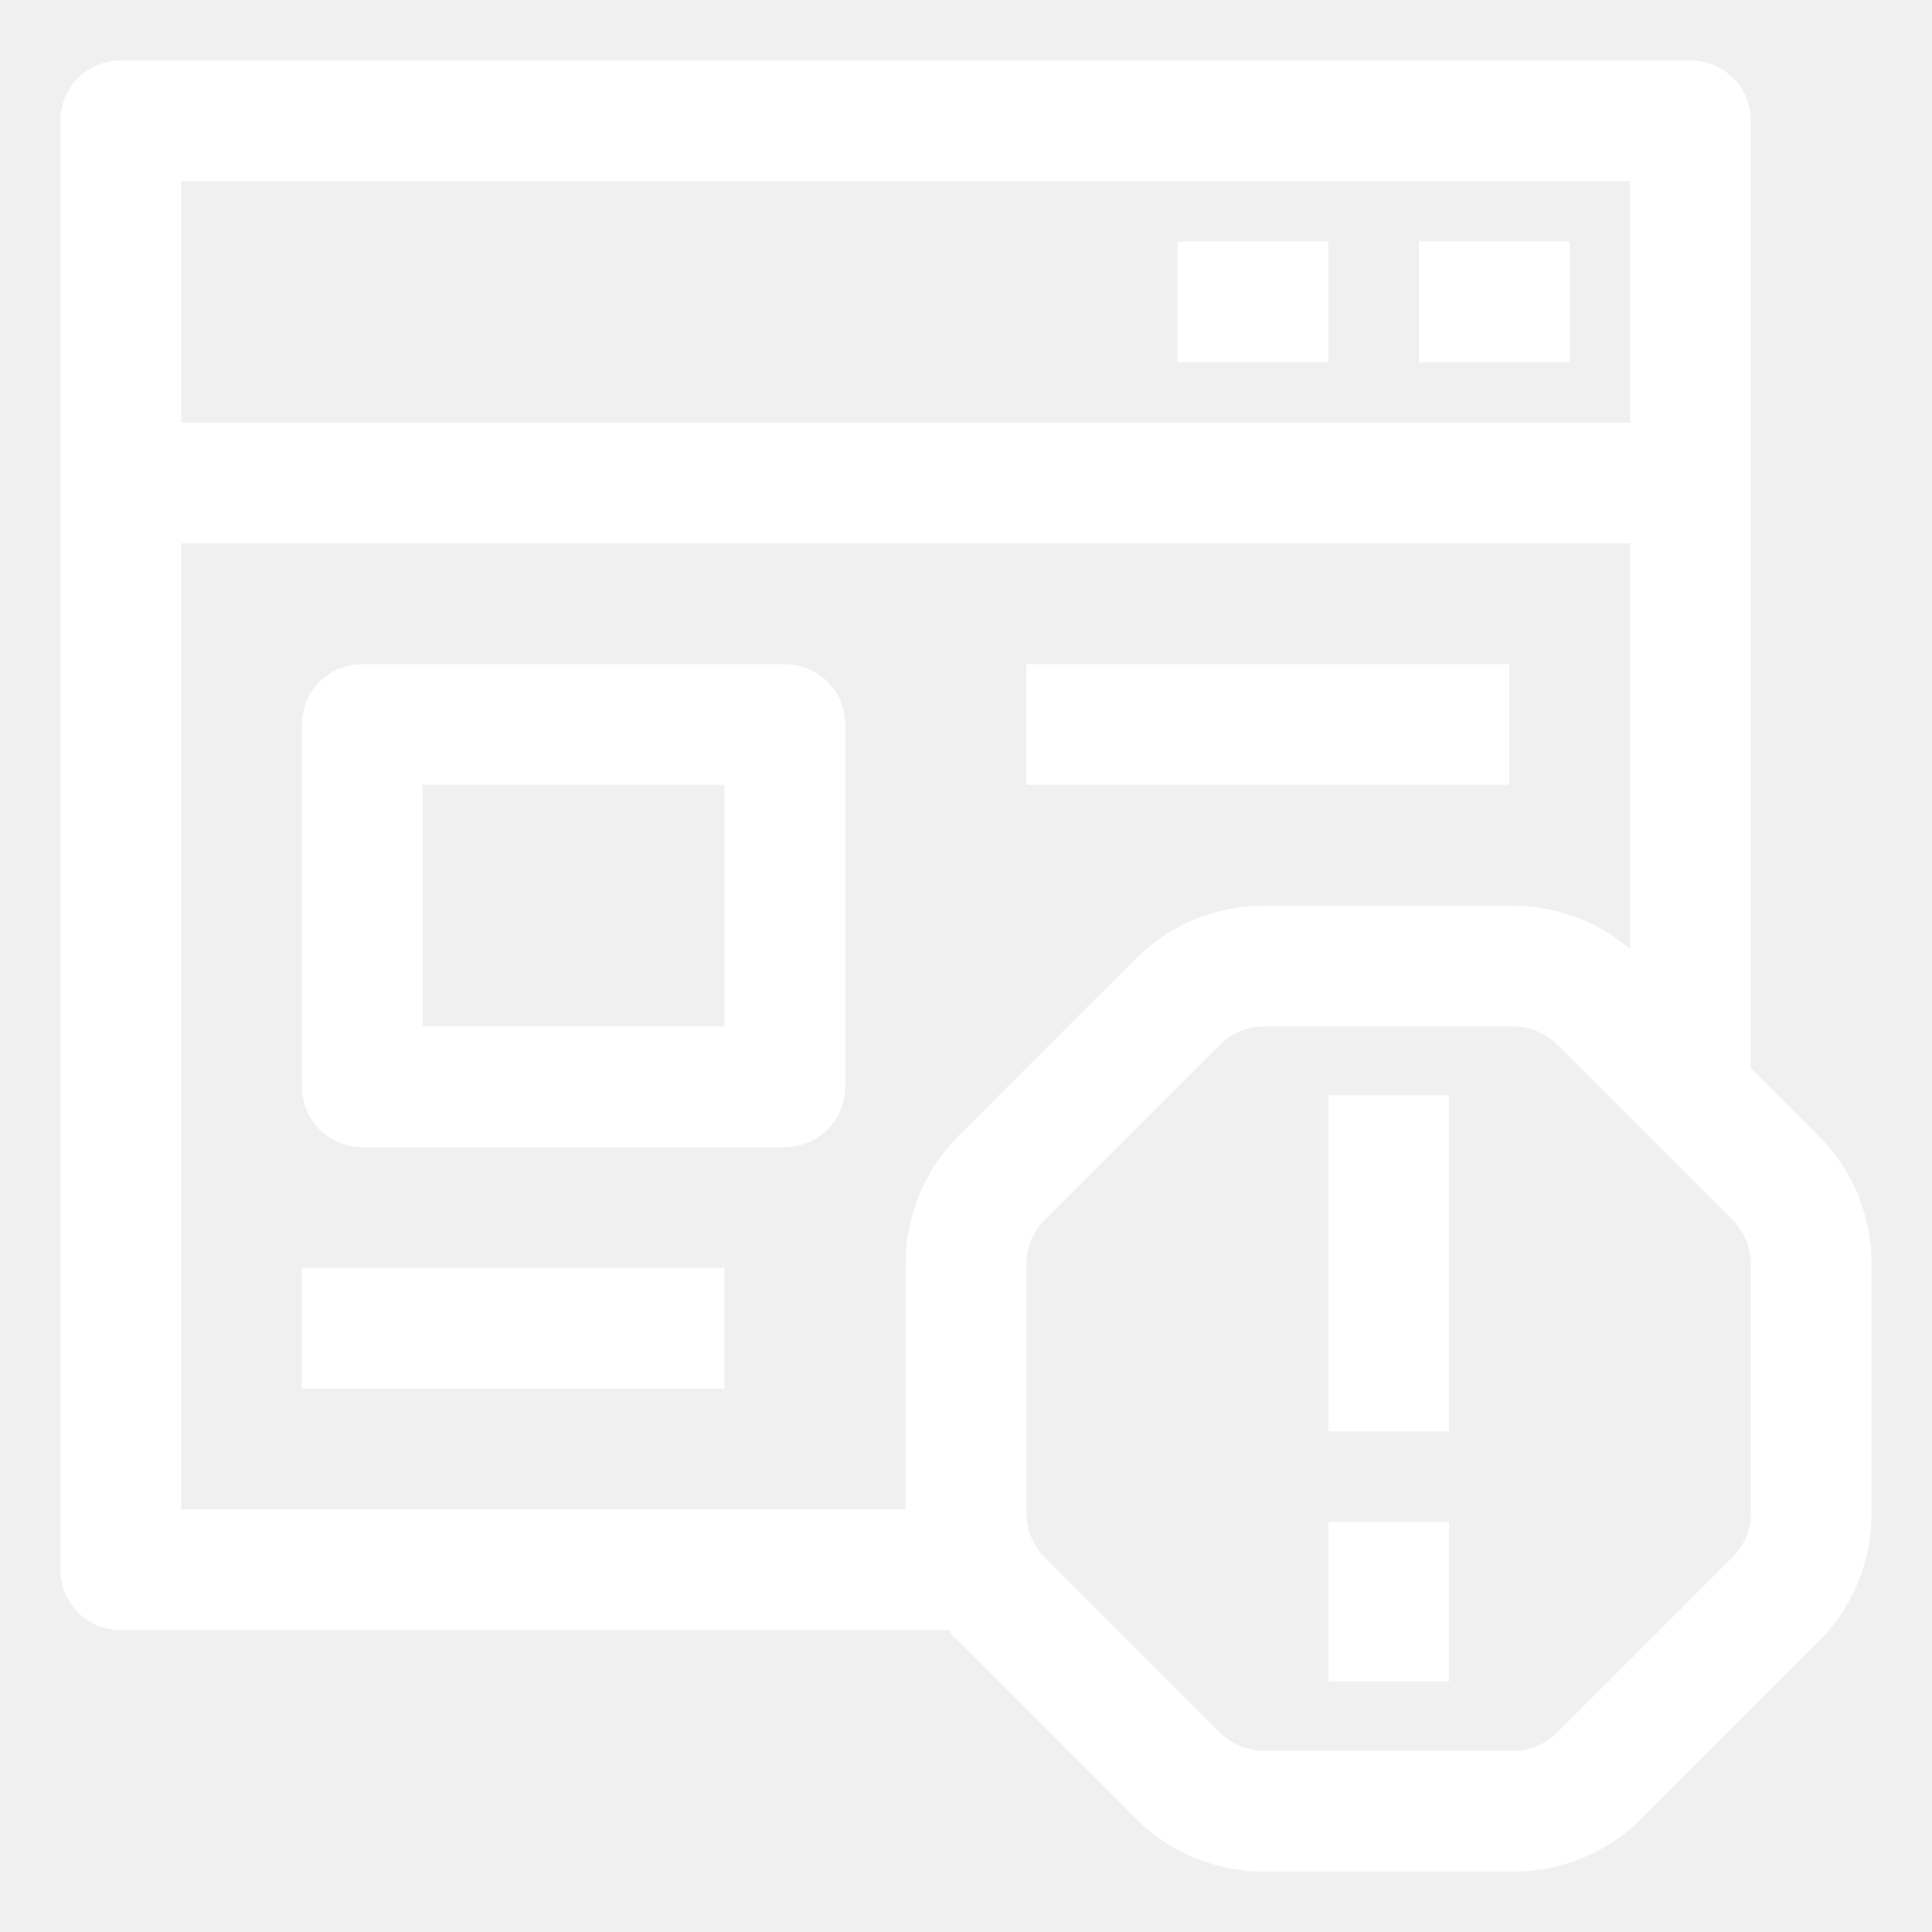
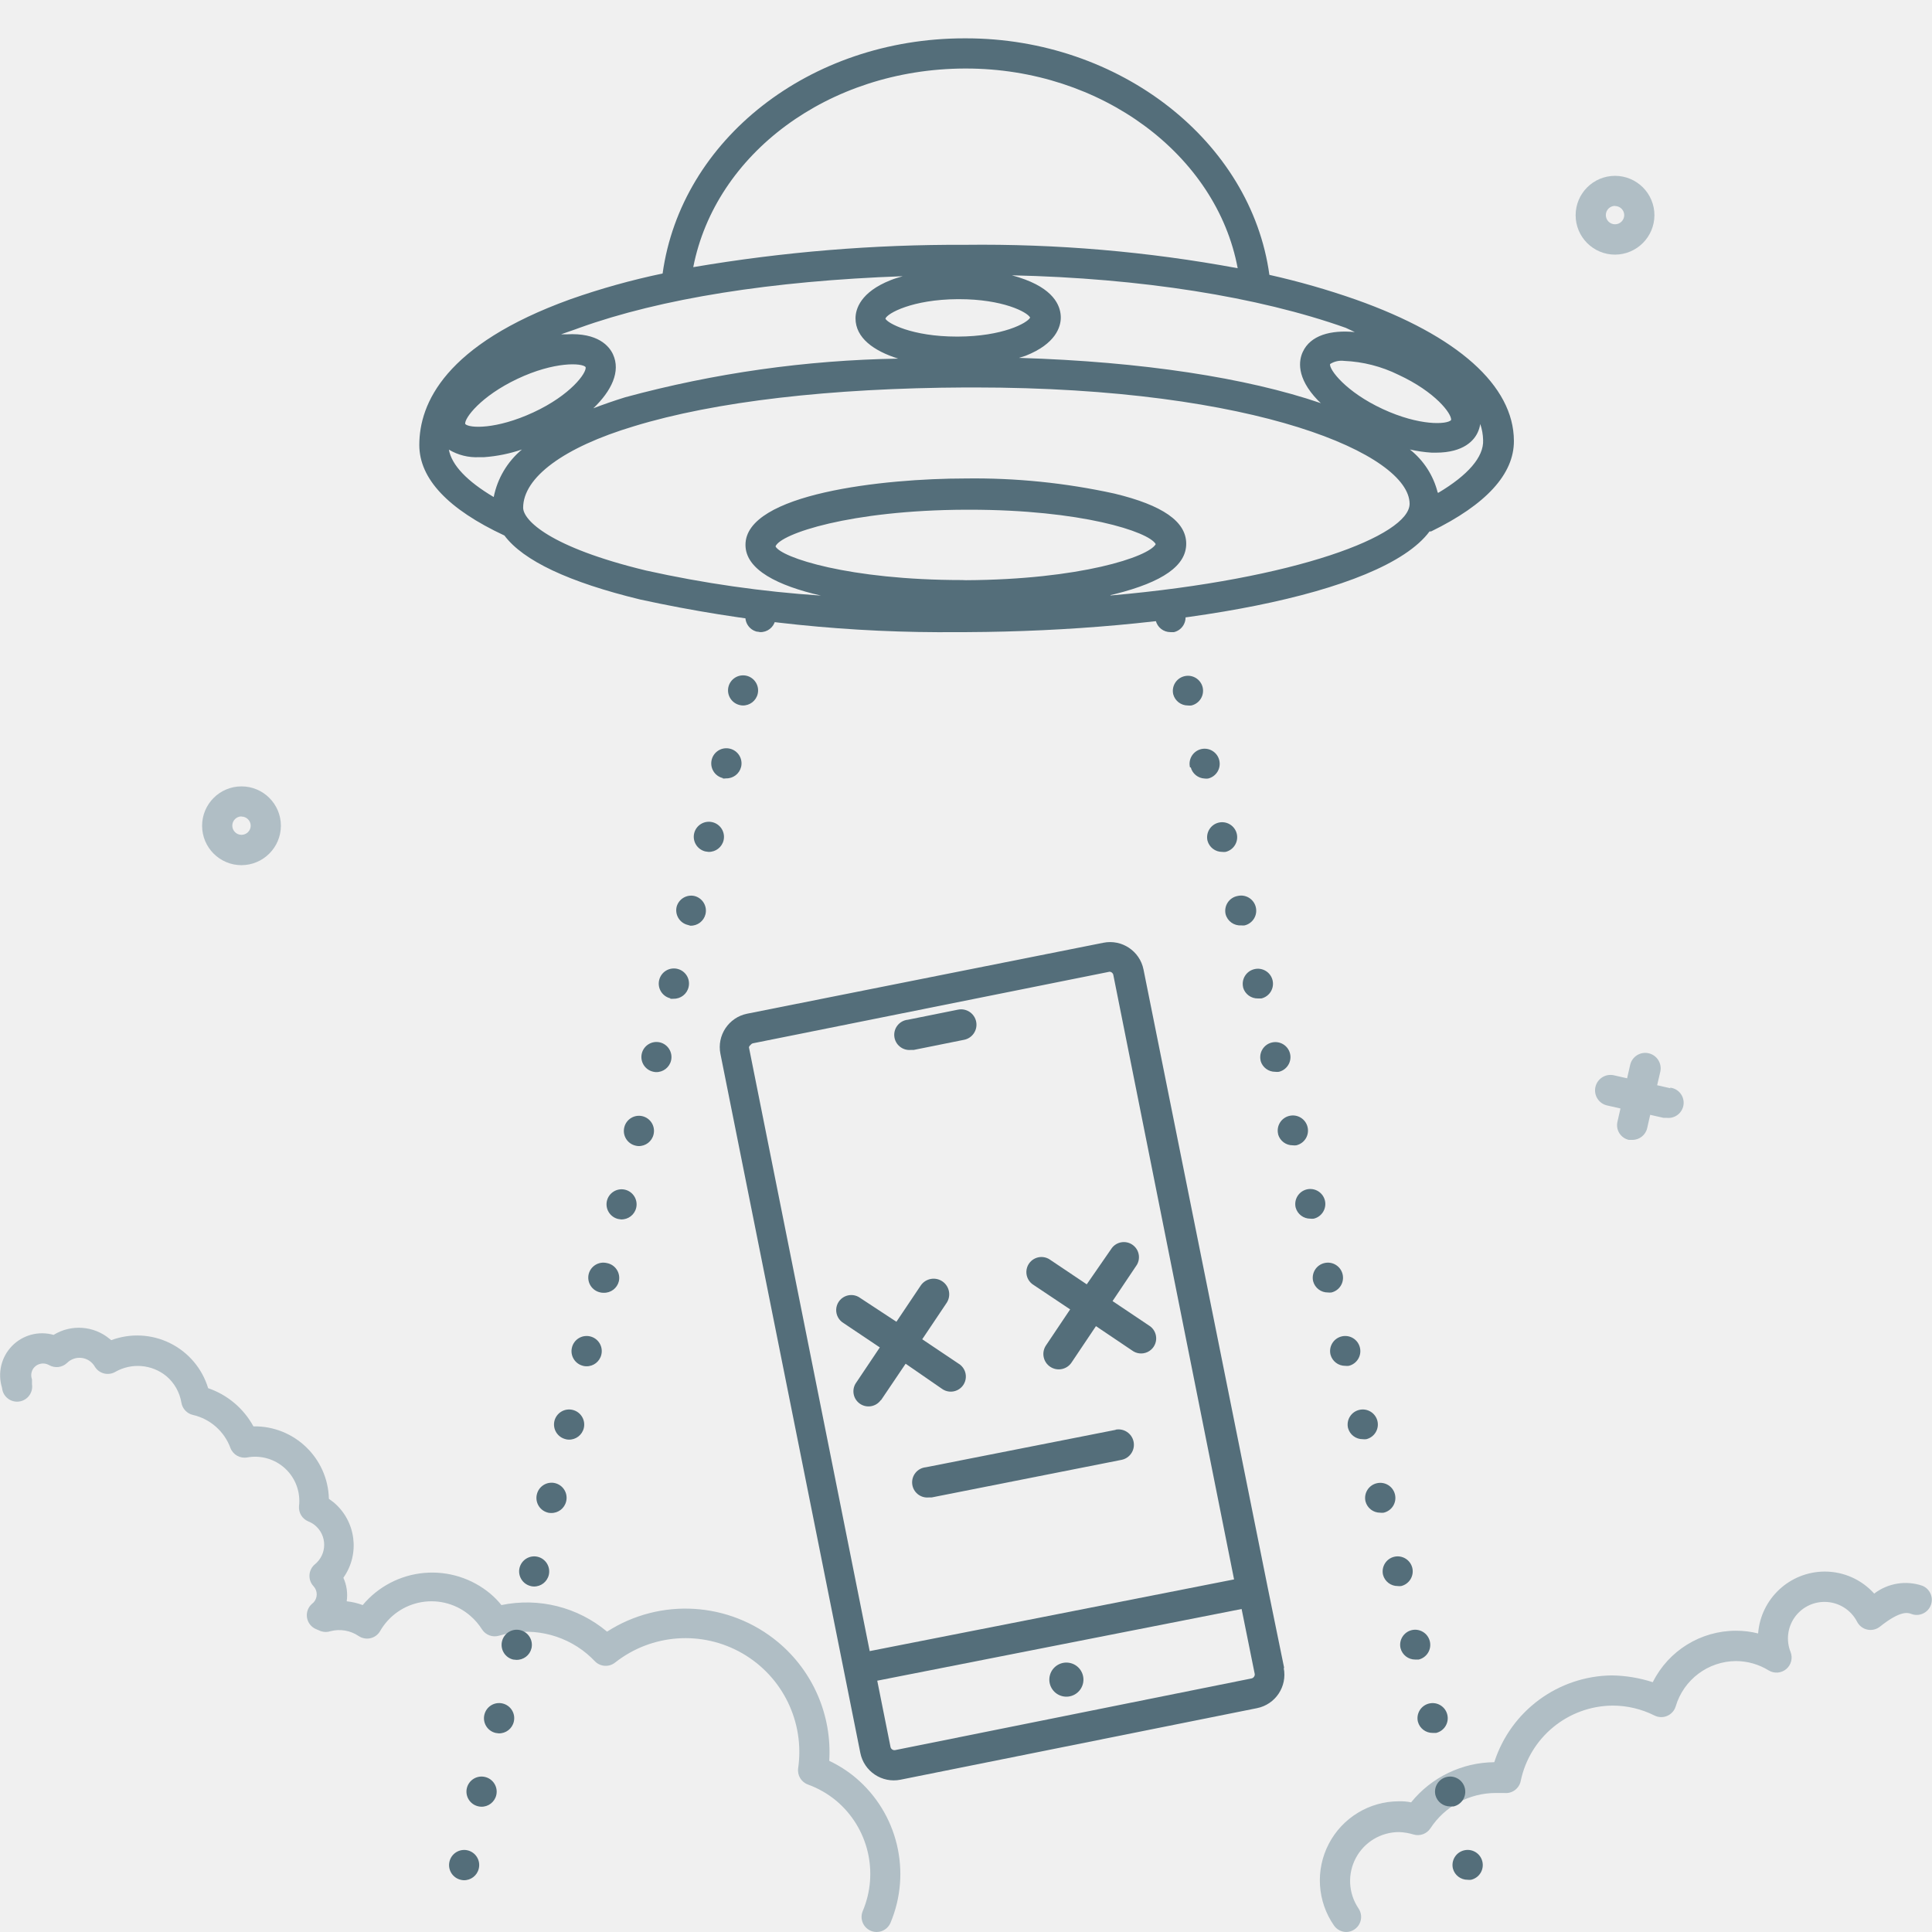
- <svg xmlns="http://www.w3.org/2000/svg" version="1.1" width="512" height="512" x="0" y="0" viewBox="0 0 32 32" style="enable-background:new 0 0 512 512" xml:space="preserve" class="">
-   <g>
-     <path d="M17 11h8v2h-8zM5 21h7v2H5zM13 11H6a1 1 0 0 0-1 1v6a1 1 0 0 0 1 1h7a1 1 0 0 0 1-1v-6a1 1 0 0 0-1-1zm-1 6H7v-4h5z" fill="#ffffff" opacity="1" data-original="#ffffff" class="" />
-     <path d="M30.12 18.81 29 17.69V2a1 1 0 0 0-1-1H2a1 1 0 0 0-1 1v24a1 1 0 0 0 1 1h13.72c0 .06.1.13.16.19l2.93 2.93a3 3 0 0 0 2.12.88h4.14a3 3 0 0 0 2.12-.88l2.93-2.93a3 3 0 0 0 .88-2.12v-4.14a3 3 0 0 0-.88-2.12zM27 3v4H3V3zM3 9h24v6.72a3 3 0 0 0-1.93-.72h-4.14a3 3 0 0 0-2.12.88l-2.93 2.93a3 3 0 0 0-.88 2.12V25H3zm26 16.07a1.05 1.05 0 0 1-.29.71l-2.93 2.93a1.05 1.05 0 0 1-.71.29h-4.14a1.05 1.05 0 0 1-.71-.29l-2.93-2.93a1.05 1.05 0 0 1-.29-.71v-4.14a1.05 1.05 0 0 1 .29-.71l2.93-2.93a1.05 1.05 0 0 1 .71-.29h4.14a1.05 1.05 0 0 1 .71.29l2.93 2.93a1.05 1.05 0 0 1 .29.71z" fill="#ffffff" opacity="1" data-original="#ffffff" class="" />
-     <path d="M22 18.14h2v5.57h-2zM22 25.21h2v2.64h-2zM23.5 4H26v2h-2.5zM19.5 4H22v2h-2.5z" fill="#ffffff" opacity="1" data-original="#ffffff" class="" />
+ <svg xmlns="http://www.w3.org/2000/svg" xml:space="preserve" width="512" height="512" viewBox="0 0 128 128">
+   <path fill="#b0bec5" d="M58.08 128a1 1 0 0 1-.92-1.39 6.33 6.33 0 0 0-1.75-7.3 6.3 6.3 0 0 0-1.88-1.08 1 1 0 0 1-.65-1.08 7.54 7.54 0 0 0-12.13-7 1 1 0 0 1-1.34-.09 7 7 0 0 0-.52-.49 6.28 6.28 0 0 0-5.83-1.2 1 1 0 0 1-1.12-.41 4 4 0 0 0-.76-.89 3.92 3.92 0 0 0-6 1 1 1 0 0 1-1.42.32 2.3 2.3 0 0 0-1.86-.32 1 1 0 0 1-.64 0l-.33-.14a1 1 0 0 1-.25-1.68l.1-.09a.79.79 0 0 0 0-1.06 1 1 0 0 1 .07-1.45 1.67 1.67 0 0 0 0-2.61 1.7 1.7 0 0 0-.44-.25 1 1 0 0 1-.6-1 2.93 2.93 0 0 0-3.44-3.23 1 1 0 0 1-1.1-.62 3.48 3.48 0 0 0-2.5-2.2 1 1 0 0 1-.75-.8 2.93 2.93 0 0 0-1-1.77 3 3 0 0 0-3.38-.28 1 1 0 0 1-1.36-.35 1.17 1.17 0 0 0-1.84-.24 1 1 0 0 1-1.19.14.8.8 0 0 0-1 .17.79.79 0 0 0-.13.78 1 1 0 0 1 0 .14 1.4 1.4 0 0 1 0 .18 1 1 0 0 1-1.93.49 1.3 1.3 0 0 1-.06-.27 2.78 2.78 0 0 1 3.42-3.49 3.19 3.19 0 0 1 3.72.27l.1.08a4.91 4.91 0 0 1 6.42 3.18 5.42 5.42 0 0 1 3 2.53 4.92 4.92 0 0 1 5 4.8l.31.23a3.72 3.72 0 0 1 .65 5 2.8 2.8 0 0 1 .22 1.56 4.3 4.3 0 0 1 1.06.25 6 6 0 0 1 8.46-.75 5.3 5.3 0 0 1 .73.75 8.28 8.28 0 0 1 7 1.76 9.59 9.59 0 0 1 11.32.69 9.48 9.48 0 0 1 3.4 7.87 8.2 8.2 0 0 1 1.75 1.12 8.35 8.35 0 0 1 2.3 9.63 1 1 0 0 1-.91.59m31.12 0a1 1 0 0 1-.82-.43 5.24 5.24 0 0 1 4.29-8.23 3.5 3.5 0 0 1 .82.07 7.17 7.17 0 0 1 5.51-2.66 8.28 8.28 0 0 1 7.8-5.75 9.2 9.2 0 0 1 2.7.45 6.16 6.16 0 0 1 5.51-3.41 5.9 5.9 0 0 1 1.47.18 4.44 4.44 0 0 1 4.42-4.1 4.4 4.4 0 0 1 3.27 1.46 3.43 3.43 0 0 1 3.19-.52 1 1 0 1 1-.75 1.86c-.28-.11-.8-.15-2.06.85a1 1 0 0 1-1.51-.32 2.43 2.43 0 0 0-2.15-1.32 2.42 2.42 0 0 0-2.26 3.32 1 1 0 0 1-1.45 1.22 4.15 4.15 0 0 0-2.16-.62 4.19 4.19 0 0 0-4 3 1 1 0 0 1-1.4.61 6.2 6.2 0 0 0-2.78-.66 6.27 6.27 0 0 0-6.09 5 1 1 0 0 1-1.09.79h-.58a5.17 5.17 0 0 0-4.31 2.34 1 1 0 0 1-1.12.41 3.8 3.8 0 0 0-.94-.16 3.24 3.24 0 0 0-2.71 5.05 1 1 0 0 1-.8 1.57" data-original="#b0bec5" />
+   <g fill="#546e7a">
+     <path d="M30.52 124.54a1 1 0 0 1-.74-1.21 1 1 0 0 1 1.2-.74 1 1 0 0 1 .74 1.21 1 1 0 0 1-1 .77 1 1 0 0 1-.2-.03m1.15-4.87a1 1 0 0 1-.74-1.2 1 1 0 0 1 1.21-.74 1 1 0 0 1 .74 1.2 1 1 0 0 1-1 .77 1 1 0 0 1-.21-.03m1.16-4.86a1 1 0 0 1-.74-1.2 1 1 0 0 1 1.21-.75 1 1 0 0 1 .74 1.21 1 1 0 0 1-1 .77zm1.17-4.86a1 1 0 0 1-.74-1.21 1 1 0 0 1 1.2-.74 1 1 0 0 1 .75 1.21 1 1 0 0 1-1 .76zm1.16-4.87a1 1 0 0 1-.74-1.2 1 1 0 0 1 1.2-.74 1 1 0 0 1 .74 1.2 1 1 0 0 1-1 .77 1 1 0 0 1-.21-.03zm1.16-4.86a1 1 0 0 1-.75-1.22 1 1 0 0 1 1.2-.74 1 1 0 0 1 .74 1.21 1 1 0 0 1-1 .77 1 1 0 0 1-.2-.02zm1.16-4.87a1 1 0 0 1-.75-1.2 1 1 0 0 1 1.21-.74 1 1 0 0 1 .74 1.2 1 1 0 0 1-1 .77 1 1 0 0 1-.21-.03zm1.15-4.86a1 1 0 0 1-.74-1.2 1 1 0 0 1 1.21-.75 1 1 0 0 1 .74 1.21 1 1 0 0 1-1 .77 1 1 0 0 1-.22-.03zm1.16-4.86a1 1 0 0 1-.79-1.21 1 1 0 0 1 1.2-.74 1 1 0 0 1 .8 1.21 1 1 0 0 1-1 .76 1 1 0 0 1-.22-.02zm1.16-4.87a1 1 0 0 1-.74-1.2 1 1 0 0 1 1.2-.74 1 1 0 0 1 .74 1.2 1 1 0 0 1-1 .77zm1.15-4.86a1 1 0 0 1-.74-1.21 1 1 0 0 1 1.2-.74 1 1 0 0 1 .74 1.21 1 1 0 0 1-1 .77 1 1 0 0 1-.2-.03m1.16-4.9a1 1 0 0 1-.74-1.2 1 1 0 0 1 1.2-.74 1 1 0 0 1 .74 1.2 1 1 0 0 1-1 .77 1 1 0 0 1-.2-.03m1.15-4.86a1 1 0 0 1-.74-1.2 1 1 0 0 1 1.21-.75 1 1 0 0 1 .74 1.21 1 1 0 0 1-1 .77 1 1 0 0 1-.21 0zm1.16-4.86a1 1 0 0 1-.74-1.21 1 1 0 0 1 1.17-.71 1 1 0 0 1 .74 1.21 1 1 0 0 1-1 .76zm1.16-4.87a1 1 0 0 1-.74-1.2 1 1 0 0 1 1.2-.74 1 1 0 0 1 .75 1.2 1 1 0 0 1-1 .77zm1.16-4.86a1 1 0 0 1-.74-1.21 1 1 0 0 1 1.2-.74 1 1 0 0 1 .75 1.21 1 1 0 0 1-1 .76 1 1 0 0 1-.21.01zM49 46.71a1 1 0 0 1-.74-1.2 1 1 0 0 1 1.2-.74 1 1 0 0 1 .74 1.2 1 1 0 0 1-1 .77 1 1 0 0 1-.2-.03m1.15-4.86a1 1 0 0 1-.74-1.2 1 1 0 0 1 1.21-.75 1 1 0 0 1 .74 1.21 1 1 0 0 1-1 .77 1 1 0 0 1-.16-.03zm46.11 81.95a1 1 0 0 1 .74-1.21 1 1 0 0 1 1.21.74 1 1 0 0 1-.75 1.21.9.9 0 0 1-.23 0 1 1 0 0 1-.97-.74m-1.16-4.87a1 1 0 0 1 .74-1.2 1 1 0 0 1 1.21.74 1 1 0 0 1-.74 1.21h-.23a1 1 0 0 1-.98-.75m-1.16-4.86a1 1 0 0 1 .75-1.21 1 1 0 0 1 1.2.75 1 1 0 0 1-.74 1.2h-.23a1 1 0 0 1-.98-.74m-1.15-4.87a1 1 0 0 1 .74-1.2 1 1 0 0 1 1.2.74 1 1 0 0 1-.74 1.21h-.23a1 1 0 0 1-.97-.75m-1.16-4.86a1 1 0 0 1 .74-1.2 1 1 0 0 1 1.2.74 1 1 0 0 1-.74 1.2.9.9 0 0 1-.23 0 1 1 0 0 1-.97-.74m-1.16-4.86a1 1 0 0 1 .74-1.21 1 1 0 0 1 1.21.74 1 1 0 0 1-.75 1.21.9.9 0 0 1-.23 0 1 1 0 0 1-.97-.74m-1.16-4.87a1 1 0 0 1 .74-1.2 1 1 0 0 1 1.21.74 1 1 0 0 1-.74 1.2 1 1 0 0 1-.24 0 1 1 0 0 1-.97-.74m-1.16-4.86a1 1 0 0 1 .74-1.21 1 1 0 0 1 1.21.75 1 1 0 0 1-.74 1.2 1 1 0 0 1-.24 0 1 1 0 0 1-.97-.74M87 84.89a1 1 0 0 1 .75-1.21 1 1 0 0 1 1.2.74 1 1 0 0 1-.74 1.21 1 1 0 0 1-.23 0 1 1 0 0 1-.98-.74M85.84 80a1 1 0 0 1 .74-1.2 1 1 0 0 1 1.2.74 1 1 0 0 1-.74 1.2 1 1 0 0 1-.23 0 1 1 0 0 1-.97-.74m-1.16-4.86a1 1 0 0 1 .74-1.21 1 1 0 0 1 1.21.74 1 1 0 0 1-.75 1.21.9.9 0 0 1-.23 0 1 1 0 0 1-.97-.72zm-1.16-4.87a1 1 0 0 1 .74-1.2 1 1 0 0 1 1.21.74 1 1 0 0 1-.74 1.2 1 1 0 0 1-.24 0 1 1 0 0 1-.97-.72zm-1.16-4.86a1 1 0 0 1 .74-1.2 1 1 0 0 1 1.21.73 1 1 0 0 1-.74 1.21h-.23a1 1 0 0 1-.98-.72zm-1.16-4.84a1 1 0 0 1 .8-1.21 1 1 0 0 1 1.2.74 1 1 0 0 1-.74 1.21 1 1 0 0 1-.23 0 1 1 0 0 1-1.03-.74M80 55.7a1 1 0 0 1 .74-1.2 1 1 0 0 1 1.2.74 1 1 0 0 1-.74 1.2 1 1 0 0 1-.23 0 1 1 0 0 1-.97-.74m-1.16-4.86a1 1 0 0 1 .74-1.21 1 1 0 0 1 1.2.74 1 1 0 0 1-.74 1.21.9.9 0 0 1-.23 0 1 1 0 0 1-.92-.74zM77.73 46a1 1 0 0 1 .74-1.2 1 1 0 0 1 1.21.74 1 1 0 0 1-.75 1.2.9.9 0 0 1-.23 0 1 1 0 0 1-.97-.74m-1.16-4.86a1 1 0 0 1 .74-1.21 1 1 0 0 1 1.21.75 1 1 0 0 1-.74 1.2h-.23a1 1 0 0 1-.98-.77zm8.51 69.37L84 105.23l-8.24-41a2.26 2.26 0 0 0-2.66-1.77l-23.6 4.7a2.26 2.26 0 0 0-1.77 2.66L57 116.14a2.26 2.26 0 0 0 2.66 1.77l23.62-4.74a2.26 2.26 0 0 0 1.77-2.66zM49.73 69.23a.26.26 0 0 1 .16-.11l23.62-4.74a.26.26 0 0 1 .25.21l8 40.05-24.14 4.75-8-40a.25.25 0 0 1 .11-.16m33.35 41.86a.26.26 0 0 1-.16.11l-23.62 4.75a.27.27 0 0 1-.3-.2l-.88-4.4 24.14-4.75.87 4.31a.25.25 0 0 1-.05.18" data-original="#546e7a" />
+     <path d="M70.95 110.19a1.13 1.13 0 1 0 .79 1.39 1.13 1.13 0 0 0-.79-1.39M60.34 69.56h.2l3.33-.67a1 1 0 1 0-.39-2l-3.33.67a1 1 0 0 0 .2 2zm-1.96 23.19 1.62-2.4L62.39 92a1 1 0 1 0 1.11-1.66l-2.4-1.61 1.61-2.4A1 1 0 0 0 61 85.17l-1.61 2.4L57 86a1 1 0 1 0-1.11 1.66l2.4 1.61-1.61 2.4a1 1 0 0 0 1.66 1.11zm12.52-6-1.61 2.4A1 1 0 0 0 71 90.26l1.61-2.4L75 89.47a1 1 0 1 0 1.11-1.66l-2.4-1.61 1.61-2.4a1 1 0 0 0-1.66-1.11L72 85.09l-2.4-1.61a1 1 0 1 0-1.11 1.66zm3.02 7.98-12.58 2.48a1 1 0 0 0 .19 2h.19l12.58-2.49a1 1 0 1 0-.39-2z" data-original="#546e7a" />
  </g>
+   <path fill="#b0bec5" d="m110.67 72.1-.88-.2.21-.9a1 1 0 0 0-2-.44l-.2.88-.88-.2a1 1 0 1 0-.44 2l.88.2-.2.88a1 1 0 0 0 .75 1.2h.22a1 1 0 0 0 1-.78l.2-.88.88.2h.22a1 1 0 0 0 .22-2zM107 16.87a2.61 2.61 0 1 1 2.61-2.61 2.62 2.62 0 0 1-2.61 2.61m0-3.23a.61.61 0 1 0 .61.61.61.61 0 0 0-.61-.6zM16 57.32a2.61 2.61 0 1 1 2.61-2.61A2.62 2.62 0 0 1 16 57.32m0-3.23a.61.61 0 1 0 .61.61.61.61 0 0 0-.61-.6z" data-original="#b0bec5" />
+   <path fill="#546e7a" d="M89.83 19.85a51 51 0 0 0-5.73-1.64C82.89 9.37 74.2 2.54 64 2.54h-.1c-10.26 0-18.77 6.71-20 15.58a48 48 0 0 0-6.12 1.71c-8.3 3-10 6.9-10 9.65 0 2.24 1.91 4.26 5.64 6 1.25 1.67 4.26 3.09 9 4.24a94.3 94.3 0 0 0 21.08 2.16h.56c13.38-.06 27.48-2.4 30.65-6.67h.1c3.65-1.78 5.5-3.8 5.49-6-.01-3.66-3.73-6.97-10.47-9.36m-1.71 4.27a1.4 1.4 0 0 1 .93-.21 9 9 0 0 1 3.6.92c2.44 1.13 3.54 2.58 3.49 3-.27.3-2.09.4-4.53-.73s-3.56-2.62-3.49-2.98M89.76 22c-1.6-.15-2.94.21-3.45 1.32-.25.54-.46 1.68 1 3.2l.2.19c-4.92-1.68-11.84-2.75-20-3l.44-.14c2-.79 2.33-1.92 2.33-2.53s-.28-1.74-2.36-2.52a9 9 0 0 0-.88-.28c8.54.19 16.32 1.42 22.12 3.48zm-26.23-2.18c2.9 0 4.53.85 4.72 1.22-.19.37-1.84 1.25-4.78 1.26h-.07c-3 0-4.62-.9-4.74-1.19.12-.35 1.78-1.27 4.79-1.29zm.36-15.28H64c8.95 0 16.6 5.71 18 13.23a93 93 0 0 0-18.07-1.55 104.3 104.3 0 0 0-18 1.48C47.4 10.17 54.9 4.58 63.89 4.54m-25.5 17.18c5.39-1.94 12.74-3.11 21.42-3.42-.28.08-.55.16-.8.26-2 .79-2.33 1.92-2.33 2.53 0 1.29 1.2 2.16 2.83 2.67a73.7 73.7 0 0 0-18.09 2.56c-.77.24-1.46.48-2.11.73 1.2-1.15 1.83-2.44 1.3-3.58-.25-.54-1-1.44-3.07-1.32h-.37c.4-.15.83-.28 1.22-.43m-4.11 3.38c2.45-1.16 4.29-1.06 4.52-.78.08.38-1 1.86-3.46 3s-4.25 1.06-4.52.77c-.06-.38 1.03-1.84 3.46-2.99m-4.54 4.69a3.55 3.55 0 0 0 2 .5h.32a10 10 0 0 0 2.52-.51 5.5 5.5 0 0 0-1.87 3.15c-1.76-1.04-2.79-2.12-2.97-3.14m34 8.64c-7.51 0-12-1.5-12.36-2.23.32-.83 4.93-2.4 12.6-2.43h.25c7.39 0 11.88 1.45 12.34 2.28-.45.84-5 2.35-12.58 2.39zm9.82 1 .3-.07c3.19-.8 4.74-1.89 4.73-3.35s-1.56-2.54-4.76-3.31a43.3 43.3 0 0 0-9.86-1c-5.42 0-14.59 1-14.58 4.4 0 1.66 2.17 2.71 5 3.36a77 77 0 0 1-11.58-1.66c-6.42-1.55-8.14-3.34-8.15-4.16 0-2 2.67-4 7.34-5.4 5.36-1.64 13-2.53 22-2.57h.54c18.8 0 28.84 4.46 28.85 7.71-.01 2.09-7.47 4.99-19.79 6.07zm21.69-6.8a5.27 5.27 0 0 0-1.84-2.85 9 9 0 0 0 1.45.21h.27c1.87 0 2.55-.84 2.78-1.36a2 2 0 0 0 .16-.54 3.5 3.5 0 0 1 .19 1.07c.05 1.12-1.02 2.33-2.97 3.49z" data-original="#546e7a" />
</svg>
